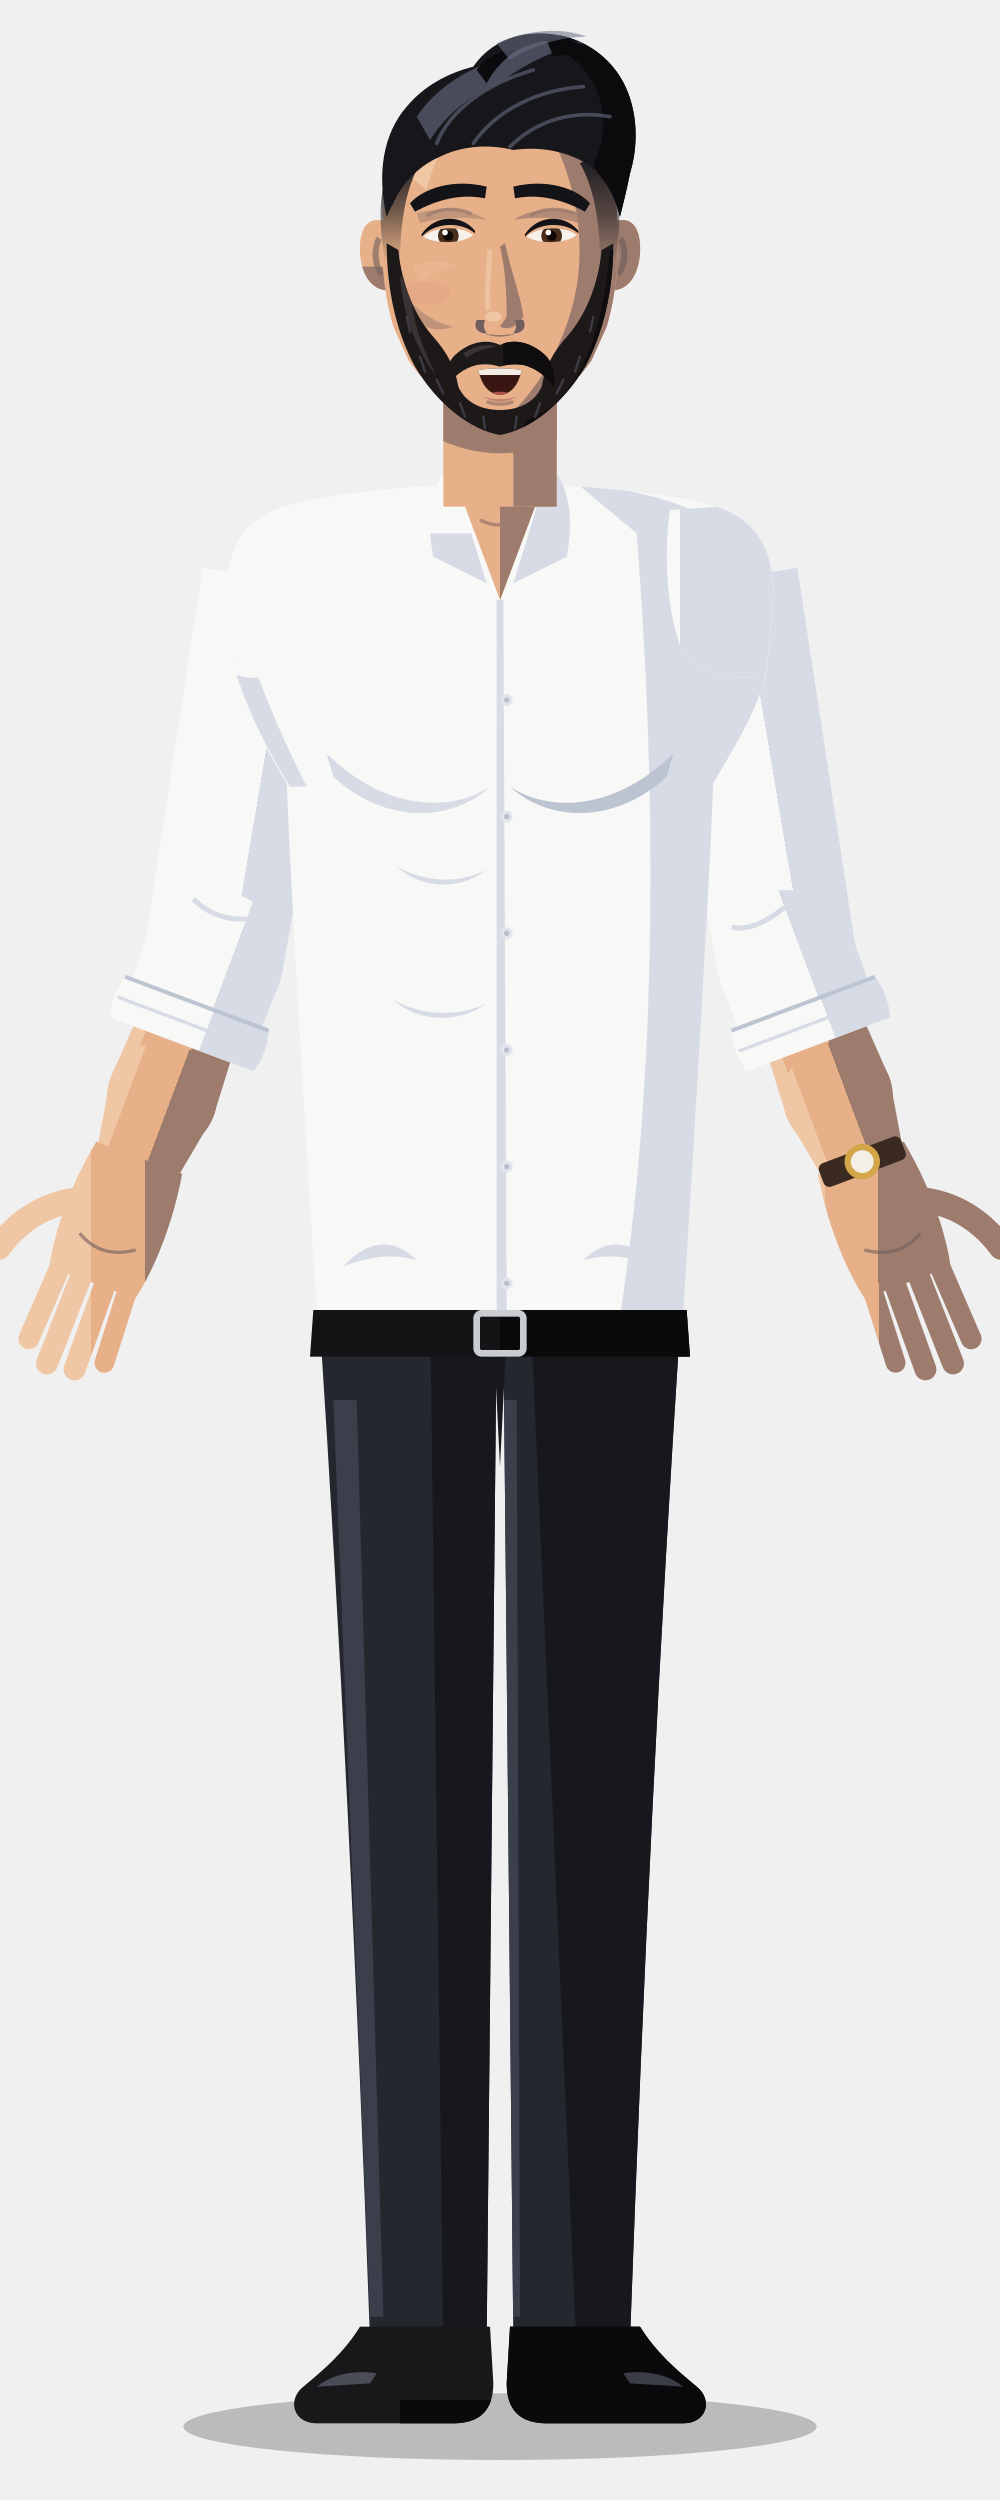
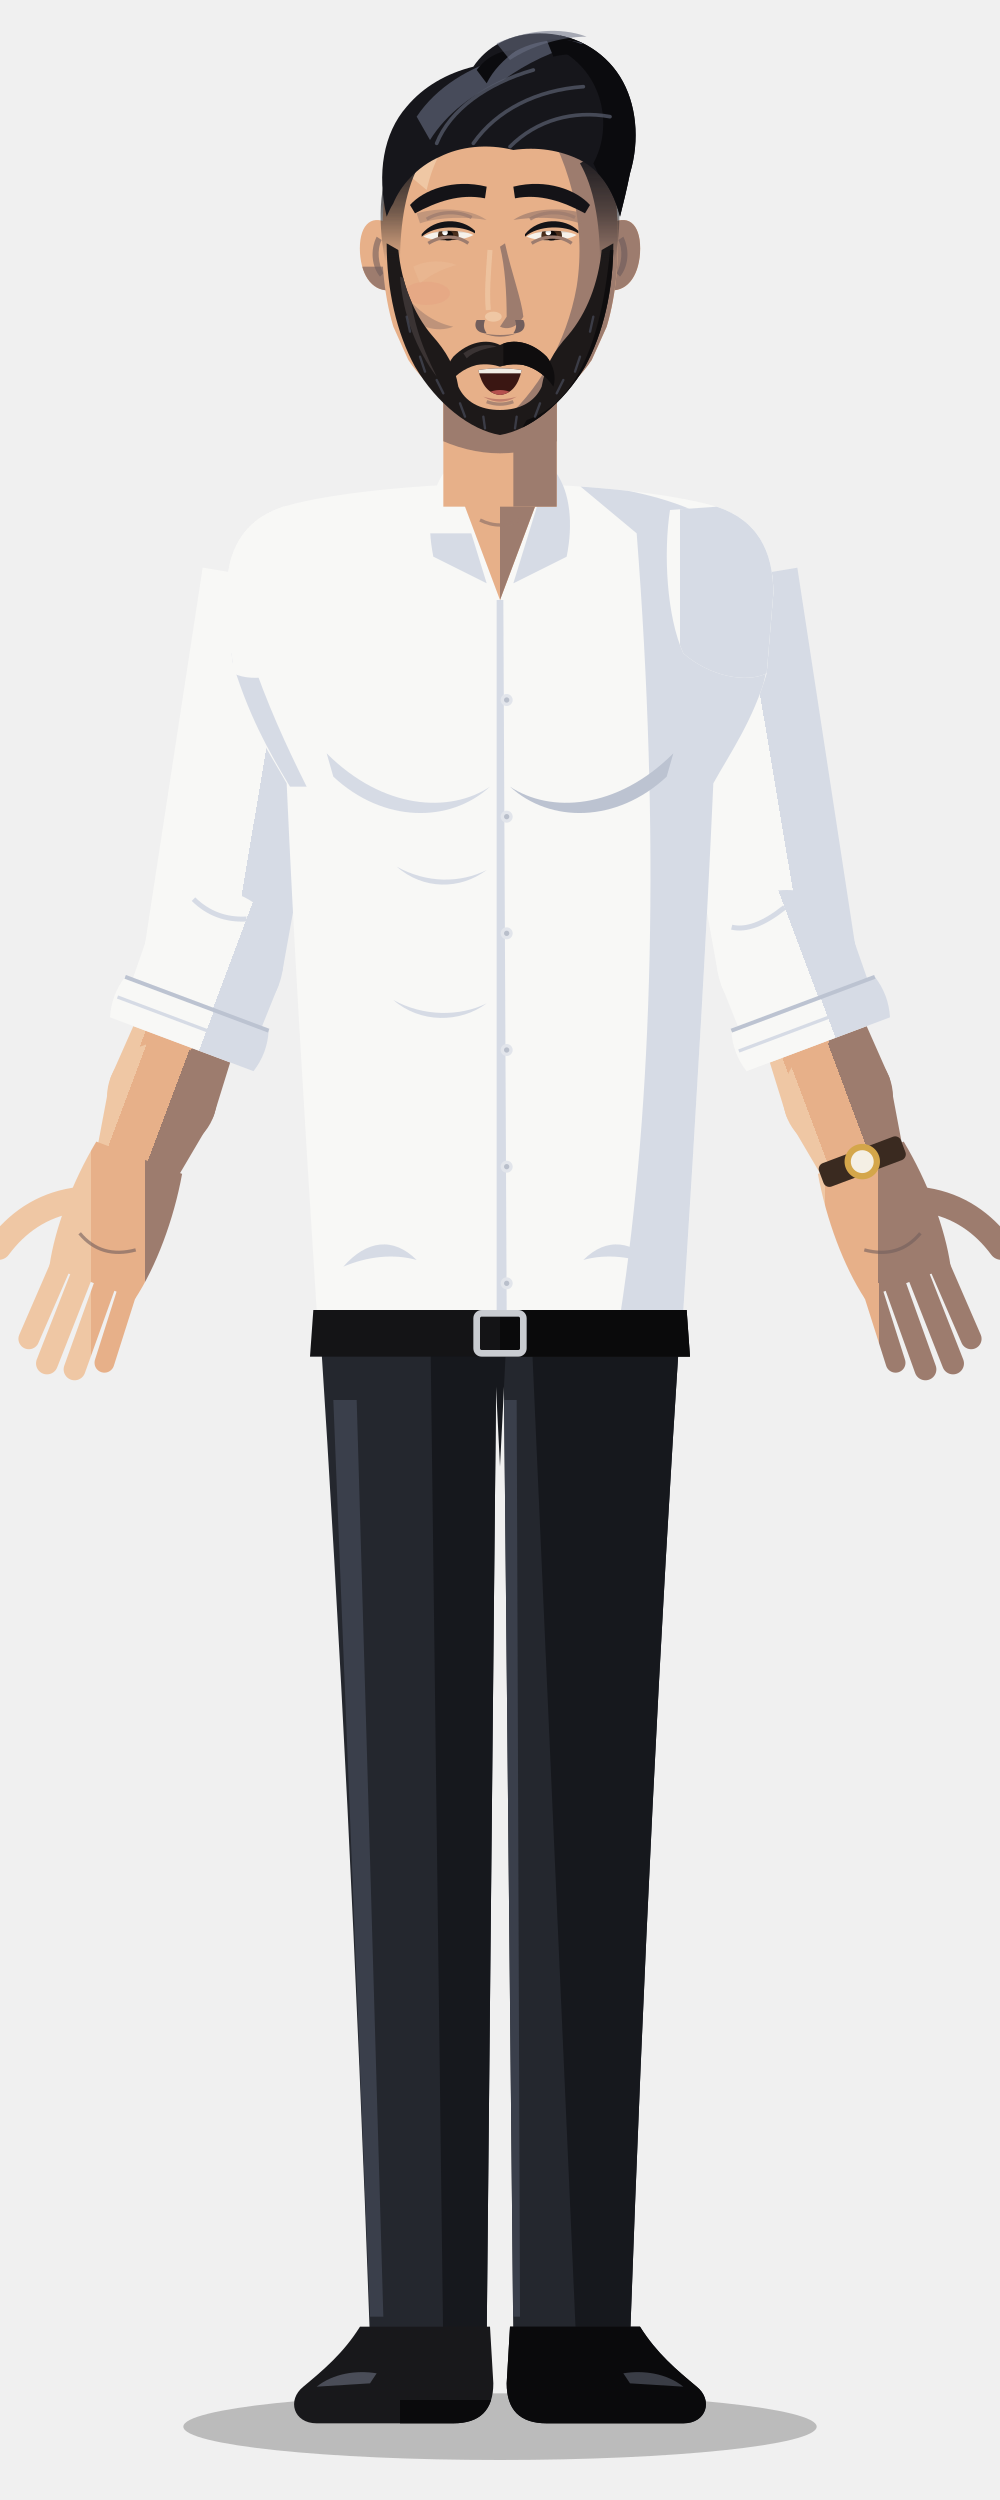
<svg xmlns="http://www.w3.org/2000/svg" viewBox="0 0 600 1500" width="600" height="1500">
  <defs>
    <linearGradient id="fade" x1="0" y1="0" x2="0" y2="1">
      <stop offset="0" stop-color="#16161b" stop-opacity="1" />
      <stop offset="0.55" stop-color="#16161b" stop-opacity="0.55" />
      <stop offset="1" stop-color="#16161b" stop-opacity="0" />
    </linearGradient>
    <clipPath id="c1">
      <path d="M192,796 L298,796 L292,1404 L222,1404 C214,1180 204,980 192,796 Z" />
    </clipPath>
    <clipPath id="c2">
      <path d="M 408,796 L 302,796 L 308,1404 L 378,1404 C 386,1180 396,980 408,796 Z" />
    </clipPath>
    <clipPath id="c3">
      <path d="M216,1396 L294,1396 L296,1430 C296,1446 288,1454 272,1454 L190,1454 C176,1454 172,1440 182,1432 C194,1422 206,1412 216,1396 Z" />
    </clipPath>
    <clipPath id="c4">
      <path d="M 384,1396 L 306,1396 L 304,1430 C 304,1446 312,1454 328,1454 L 410,1454 C 424,1454 428,1440 418,1432 C 406,1422 394,1412 384,1396 Z" />
    </clipPath>
    <linearGradient id="g5" gradientUnits="userSpaceOnUse" x1="73.1" y1="631.2" x2="133.1" y2="653.7">
      <stop offset="0" stop-color="#efc7a4" />
      <stop offset="0.14" stop-color="#efc7a4" />
      <stop offset="0.14" stop-color="#e7b089" />
      <stop offset="0.6" stop-color="#e7b089" />
      <stop offset="0.6" stop-color="#9d7c6e" />
      <stop offset="1" stop-color="#9d7c6e" />
    </linearGradient>
    <linearGradient id="g6" gradientUnits="userSpaceOnUse" x1="60.4" y1="678.0" x2="111.9" y2="697.3">
      <stop offset="0" stop-color="#efc7a4" />
      <stop offset="0.14" stop-color="#efc7a4" />
      <stop offset="0.14" stop-color="#e7b089" />
      <stop offset="0.6" stop-color="#e7b089" />
      <stop offset="0.6" stop-color="#9d7c6e" />
      <stop offset="1" stop-color="#9d7c6e" />
    </linearGradient>
    <linearGradient id="g7" gradientUnits="userSpaceOnUse" x1="104.1" y1="454.8" x2="189.9" y2="469.2">
      <stop offset="0" stop-color="#f8f8f6" />
      <stop offset="0.62" stop-color="#f8f8f6" />
      <stop offset="0.62" stop-color="#d6dbe5" />
      <stop offset="1" stop-color="#d6dbe5" />
    </linearGradient>
    <linearGradient id="g8" gradientUnits="userSpaceOnUse" x1="81.9" y1="580.6" x2="159.7" y2="609.8">
      <stop offset="0" stop-color="#f8f8f6" />
      <stop offset="0.62" stop-color="#f8f8f6" />
      <stop offset="0.62" stop-color="#d6dbe5" />
      <stop offset="1" stop-color="#d6dbe5" />
    </linearGradient>
    <linearGradient id="g9" gradientUnits="userSpaceOnUse" x1="70.5" y1="598.2" x2="156.7" y2="630.6">
      <stop offset="0" stop-color="#f8f8f6" />
      <stop offset="0.62" stop-color="#f8f8f6" />
      <stop offset="0.62" stop-color="#d6dbe5" />
      <stop offset="1" stop-color="#d6dbe5" />
    </linearGradient>
    <linearGradient id="g10" gradientUnits="userSpaceOnUse" x1="-26.2" y1="9.8" x2="26.2" y2="-9.8">
      <stop offset="0" stop-color="#efc7a4" />
      <stop offset="0.14" stop-color="#efc7a4" />
      <stop offset="0.14" stop-color="#e7b089" />
      <stop offset="0.6" stop-color="#e7b089" />
      <stop offset="0.6" stop-color="#9d7c6e" />
      <stop offset="1" stop-color="#9d7c6e" />
    </linearGradient>
    <linearGradient id="g11" gradientUnits="userSpaceOnUse" x1="466.9" y1="653.7" x2="526.9" y2="631.2">
      <stop offset="0" stop-color="#efc7a4" />
      <stop offset="0.14" stop-color="#efc7a4" />
      <stop offset="0.14" stop-color="#e7b089" />
      <stop offset="0.6" stop-color="#e7b089" />
      <stop offset="0.6" stop-color="#9d7c6e" />
      <stop offset="1" stop-color="#9d7c6e" />
    </linearGradient>
    <linearGradient id="g12" gradientUnits="userSpaceOnUse" x1="488.1" y1="697.3" x2="539.6" y2="678.0">
      <stop offset="0" stop-color="#efc7a4" />
      <stop offset="0.14" stop-color="#efc7a4" />
      <stop offset="0.14" stop-color="#e7b089" />
      <stop offset="0.6" stop-color="#e7b089" />
      <stop offset="0.6" stop-color="#9d7c6e" />
      <stop offset="1" stop-color="#9d7c6e" />
    </linearGradient>
    <linearGradient id="g13" gradientUnits="userSpaceOnUse" x1="410.1" y1="469.2" x2="495.9" y2="454.8">
      <stop offset="0" stop-color="#f8f8f6" />
      <stop offset="0.62" stop-color="#f8f8f6" />
      <stop offset="0.62" stop-color="#d6dbe5" />
      <stop offset="1" stop-color="#d6dbe5" />
    </linearGradient>
    <linearGradient id="g14" gradientUnits="userSpaceOnUse" x1="440.3" y1="609.8" x2="518.1" y2="580.6">
      <stop offset="0" stop-color="#f8f8f6" />
      <stop offset="0.62" stop-color="#f8f8f6" />
      <stop offset="0.62" stop-color="#d6dbe5" />
      <stop offset="1" stop-color="#d6dbe5" />
    </linearGradient>
    <linearGradient id="g15" gradientUnits="userSpaceOnUse" x1="443.3" y1="630.6" x2="529.5" y2="598.2">
      <stop offset="0" stop-color="#f8f8f6" />
      <stop offset="0.62" stop-color="#f8f8f6" />
      <stop offset="0.62" stop-color="#d6dbe5" />
      <stop offset="1" stop-color="#d6dbe5" />
    </linearGradient>
    <linearGradient id="g16" gradientUnits="userSpaceOnUse" x1="26.2" y1="-9.8" x2="-26.2" y2="9.8">
      <stop offset="0" stop-color="#efc7a4" />
      <stop offset="0.14" stop-color="#efc7a4" />
      <stop offset="0.14" stop-color="#e7b089" />
      <stop offset="0.6" stop-color="#e7b089" />
      <stop offset="0.6" stop-color="#9d7c6e" />
      <stop offset="1" stop-color="#9d7c6e" />
    </linearGradient>
    <clipPath id="c17">
      <path d="M300,290 C268,290 204,294 170,304 C146,312 136,330 136,356 L140,404 C148,432 162,452 172,470 C176,560 182,660 190,786 L410,786 C418,660 424,560 428,470 C438,452 452,432 460,404 L464,356 C464,330 454,312 430,304 C396,294 332,290 300,290 Z" />
    </clipPath>
    <clipPath id="c18">
      <path d="M276,296 L324,296 L300,360 Z" />
    </clipPath>
    <clipPath id="c19">
      <path d="M266,284 C258,296 256,314 260,334 L292,350 L276,298 Z" />
    </clipPath>
    <clipPath id="c20">
      <path d="M 334,284 C 342,296 344,314 340,334 L 308,350 L 324,298 Z" />
    </clipPath>
    <clipPath id="c21">
      <path d="M188,786 L412,786 L414,814 L186,814 Z" />
    </clipPath>
    <clipPath id="c22">
      <path d="M170,304 C146,312 136,330 136,356 L140,404 C152,410 174,406 190,392 C200,370 202,332 198,306 Z" />
    </clipPath>
    <clipPath id="c23">
      <path d="M 430,304 C 454,312 464,330 464,356 L 460,404 C 448,410 426,406 410,392 C 400,370 398,332 402,306 Z" />
    </clipPath>
    <clipPath id="c24">
      <path d="M233,134 C222,128 215,136 216,152 C217,166 224,176 236,174 Z" />
    </clipPath>
    <clipPath id="c25">
      <path d="M 367,134 C 378,128 385,136 384,152 C 383,166 376,176 364,174 Z" />
    </clipPath>
    <clipPath id="c26">
      <path d="M266,220 L266,304 L334,304 L334,220 Z" />
    </clipPath>
    <clipPath id="c27">
      <path d="M300,64 C341,64 369,88 370,126 C372,152 370,176 364,196 L355,216 C343,234 324,247 300,249 C276,247 257,234 245,216 L236,196 C230,176 228,152 230,126 C231,88 259,64 300,64 Z" />
    </clipPath>
    <clipPath id="c28">
-       <path d="M254,142 C261,135.5 277,135.5 284,141 C277,146.55 261,146.55 254,142 Z" />
+       <path d="M254,142 C261,137.5 277,137.5 284,141 C277,145.15 261,145.15 254,142 Z" />
    </clipPath>
    <clipPath id="c29">
-       <path d="M316,142 C323,135.5 339,135.5 346,141 C339,146.55 323,146.55 316,142 Z" />
+       <path d="M316,142 C323,137.5 339,137.5 346,141 C339,145.15 323,145.15 316,142 Z" />
    </clipPath>
    <clipPath id="c30">
      <path d="M232,146 C232,174 238,200 249,220 C262,242 282,258 300,261 C318,258 338,242 351,220 C362,200 368,174 368,146 L361,150 C359,170 352,188 341,201 C332,211 327,220 325,232 C321,241 312,246 300,246 C288,246 279,241 275,232 C273,220 268,211 259,201 C248,188 241,170 239,150 Z" />
    </clipPath>
    <clipPath id="c31">
      <path d="M272,214 C281,205 292,203 300,207 C308,203 319,205 328,214 C332,219 334,226 332,232 C328,226 322,221 314,219 C308,218 303,219 300,220 C297,219 292,218 286,219 C278,221 272,226 268,232 C266,226 268,219 272,214 Z" />
    </clipPath>
    <clipPath id="c32">
      <path d="M287,222 Q300,220 313,222 Q310,236 300,237 Q290,236 287,222 Z" />
    </clipPath>
    <clipPath id="c33">
      <path d="M232,130 C226,104 230,80 244,64 C254,52 268,44 284,40 C292,28 306,20 324,20 C344,20 362,30 372,46 C382,62 384,84 378,104 C376,114 374,122 372,130 C368,114 360,102 348,96 C336,90 322,88 308,90 C292,86 276,88 264,94 C250,100 240,112 236,122 C234,125 233,128 232,130 Z" />
    </clipPath>
  </defs>
  <ellipse cx="300" cy="1456" rx="190" ry="20" fill="#000" opacity="0.22" />
  <path d="M192,796 L298,796 L292,1404 L222,1404 C214,1180 204,980 192,796 Z" fill="#24272e" />
  <g clip-path="url(#c1)">
    <path d="M258,780 L304,780 L300,1412 L266,1412 Z" fill="#16181d" />
    <path d="M200,840 L214,840 L230,1390 L222,1390 Z" fill="#3a3f4b" />
  </g>
  <path d="M 408,796 L 302,796 L 308,1404 L 378,1404 C 386,1180 396,980 408,796 Z" fill="#24272e" />
  <g clip-path="url(#c2)">
    <path d="M318,780 L420,780 L420,1412 L346,1412 Z" fill="#16181d" />
    <path d="M 310,840 L 302,840 L 306,1390 L 312,1390 Z" fill="#3a3f4b" />
  </g>
  <path d="M296,800 L300,880 L304,800 Z" fill="#16181d" />
  <path d="M216,1396 L294,1396 L296,1430 C296,1446 288,1454 272,1454 L190,1454 C176,1454 172,1440 182,1432 C194,1422 206,1412 216,1396 Z" fill="#18181b" />
  <g clip-path="url(#c3)">
    <path d="M240,1440 L300,1440 L300,1460 L240,1460 Z" fill="#0a0a0c" />
    <path d="M190,1432 C200,1424 214,1422 226,1424 L222,1430 Z" fill="#4a4d58" />
  </g>
  <path d="M 384,1396 L 306,1396 L 304,1430 C 304,1446 312,1454 328,1454 L 410,1454 C 424,1454 428,1440 418,1432 C 406,1422 394,1412 384,1396 Z" fill="#18181b" />
  <g clip-path="url(#c4)">
    <path d="M300,1380 L440,1380 L440,1460 L300,1460 Z" fill="#0a0a0c" />
    <path d="M 410,1432 C 400,1424 386,1422 374,1424 L 378,1430 Z" fill="#3a3d46" />
  </g>
  <path d="M80.0,615.7 L66.3,646.7 L128.1,669.8 L138.1,637.5 Z" fill="url(#g5)" />
  <circle cx="97.2" cy="658.3" r="33.0" fill="url(#g6)" />
  <path d="M66.3,646.7 L54.5,709.4 L95.7,724.8 L128.1,669.8 Z" fill="url(#g6)" />
  <path d="M121.6,340.6 L86.6,569.1 L169.4,582.9 L210.4,355.4 Z" fill="url(#g7)" />
  <circle cx="128.0" cy="576.0" r="42.0" fill="url(#g8)" />
  <path d="M88.7,561.3 L75.2,600.0 L152.0,628.8 L167.3,590.7 Z" fill="url(#g8)" />
  <path d="M161.2,618.4 Q160.4,632.0 152.1,642.7 L66.0,610.4 Q66.8,596.8 75.1,586.1 Z" fill="url(#g9)" />
  <path d="M161.2,618.4 L75.1,586.1" stroke="#bcc3d1" stroke-width="2.4" />
  <path d="M156.7,630.6 L70.5,598.2" stroke="#d6dbe5" stroke-width="2" />
  <path d="M116.1,539.5 q13.1,12.9 31.8,11.9" fill="none" stroke="#d6dbe5" stroke-width="3" />
  <g transform="translate(80.0,704.0) rotate(20.6)">
    <g transform="scale(1.25,1.25)">
      <path d="M-22,-8 C-26,14 -26,38 -22,56 L22,56 C26,38 26,14 22,-8 Z" fill="url(#g10)" />
      <path d="M-17,52 L-19.0,92" stroke="url(#g10)" stroke-width="10" stroke-linecap="round" />
      <path d="M-6,52 L-6.7,100" stroke="url(#g10)" stroke-width="10.5" stroke-linecap="round" />
      <path d="M6,52 L6.7,98" stroke="url(#g10)" stroke-width="10.5" stroke-linecap="round" />
      <path d="M17,52 L19.0,90" stroke="url(#g10)" stroke-width="9.5" stroke-linecap="round" />
      <path d="M-22,22 C-36,30 -44,42 -48,56" stroke="url(#g10)" stroke-width="12" stroke-linecap="round" fill="none" />
      <path d="M-14,36 Q0,44 14,34" fill="none" stroke="#725e5c" stroke-width="1.6" opacity="0.6" />
    </g>
  </g>
  <path d="M461.9,637.5 L471.9,669.8 L533.7,646.7 L520.0,615.7 Z" fill="url(#g11)" />
  <circle cx="502.8" cy="658.3" r="33.0" fill="url(#g12)" />
  <path d="M471.9,669.8 L504.3,724.8 L545.5,709.4 L533.7,646.7 Z" fill="url(#g12)" />
  <path d="M389.6,355.4 L430.6,582.9 L513.4,569.1 L478.4,340.6 Z" fill="url(#g13)" />
  <circle cx="472.0" cy="576.0" r="42.0" fill="url(#g14)" />
  <path d="M432.7,590.7 L448.0,628.8 L524.8,600.0 L511.3,561.3 Z" fill="url(#g14)" />
  <path d="M524.9,586.1 Q533.2,596.8 534.0,610.4 L447.9,642.7 Q439.6,632.0 438.8,618.4 Z" fill="url(#g15)" />
  <path d="M524.9,586.1 L438.8,618.4" stroke="#bcc3d1" stroke-width="2.4" />
  <path d="M529.5,598.2 L443.3,630.6" stroke="#d6dbe5" stroke-width="2" />
  <path d="M439.0,556.3 q13.1,3.1 31.8,-11.9" fill="none" stroke="#d6dbe5" stroke-width="3" />
  <g transform="translate(520.0,704.0) rotate(-20.6)">
    <g transform="scale(-1.25,1.25)">
      <path d="M-22,-8 C-26,14 -26,38 -22,56 L22,56 C26,38 26,14 22,-8 Z" fill="url(#g16)" />
      <path d="M-17,52 L-19.0,92" stroke="url(#g16)" stroke-width="10" stroke-linecap="round" />
      <path d="M-6,52 L-6.7,100" stroke="url(#g16)" stroke-width="10.5" stroke-linecap="round" />
      <path d="M6,52 L6.7,98" stroke="url(#g16)" stroke-width="10.5" stroke-linecap="round" />
      <path d="M17,52 L19.0,90" stroke="url(#g16)" stroke-width="9.5" stroke-linecap="round" />
      <path d="M-22,22 C-36,30 -44,42 -48,56" stroke="url(#g16)" stroke-width="12" stroke-linecap="round" fill="none" />
      <path d="M-14,36 Q0,44 14,34" fill="none" stroke="#725e5c" stroke-width="1.6" opacity="0.6" />
      <rect x="-21" y="-12" width="42" height="12" rx="3" fill="#3a2a20" />
      <circle cx="0" cy="-6" r="8.5" fill="#d4a64a" />
      <circle cx="0" cy="-6" r="5.5" fill="#f4efe4" />
    </g>
  </g>
  <path d="M300,290 C268,290 204,294 170,304 C146,312 136,330 136,356 L140,404 C148,432 162,452 172,470 C176,560 182,660 190,786 L410,786 C418,660 424,560 428,470 C438,452 452,432 460,404 L464,356 C464,330 454,312 430,304 C396,294 332,290 300,290 Z" fill="#f8f8f6" />
  <g clip-path="url(#c17)">
    <path d="M346,290 C406,296 466,316 464,374 C460,422 444,450 430,474 L414,790 L372,790 C392,660 396,500 382,320 Z" fill="#d6dbe5" />
    <path d="M138,392 C148,428 162,452 174,472 L184,472 C172,448 160,422 150,392 Z" fill="#d6dbe5" />
  </g>
  <path d="M196,452 C230,486 270,488 294,472 C270,494 230,494 200,466 Z" fill="#d6dbe5" />
  <path d="M404,452 C370,486 330,488 306,472 C330,494 370,494 400,466 Z" fill="#bcc3d1" />
  <path d="M236,600 C254,610 276,610 292,602 C276,614 252,614 236,600 Z" fill="#d6dbe5" />
  <path d="M206,760 C220,744 236,742 250,756 C236,752 220,754 206,760 Z" fill="#d6dbe5" />
  <path d="M350,756 C364,742 380,744 394,760 C380,754 364,752 350,756 Z" fill="#d6dbe5" />
  <path d="M238,520 C256,530 276,530 292,522 C276,534 254,534 238,520 Z" fill="#d6dbe5" />
  <path d="M276,296 L324,296 L300,360 Z" fill="#e7b089" />
  <g clip-path="url(#c18)">
    <path d="M300,290 L330,290 L300,364 Z" fill="#9d7c6e" />
  </g>
  <path d="M288,312 Q300,318 312,312" fill="none" stroke="#9d7c6e" stroke-width="2" opacity="0.8" />
  <path d="M266,284 C258,296 256,314 260,334 L292,350 L276,298 Z" fill="#f8f8f6" />
  <g clip-path="url(#c19)">
    <path d="M256,320 L292,320 L292,352 L256,352 Z" fill="#d6dbe5" />
  </g>
  <path d="M 334,284 C 342,296 344,314 340,334 L 308,350 L 324,298 Z" fill="#f8f8f6" />
  <g clip-path="url(#c20)">
    <path d="M 334,284 C 342,296 344,314 340,334 L 308,350 L 324,298 Z" fill="#d6dbe5" />
  </g>
  <path d="M268,286 Q300,280 332,286 L326,292 Q300,288 274,292 Z" fill="#d6dbe5" />
  <path d="M298,360 L302,360 L304,786 L298,786 Z" fill="#d6dbe5" />
  <circle cx="304" cy="420" r="3.6" fill="#e2e5eb" />
  <circle cx="304" cy="420" r="1.6" fill="#b9bfcb" />
  <circle cx="304" cy="490" r="3.6" fill="#e2e5eb" />
  <circle cx="304" cy="490" r="1.6" fill="#b9bfcb" />
  <circle cx="304" cy="560" r="3.6" fill="#e2e5eb" />
  <circle cx="304" cy="560" r="1.6" fill="#b9bfcb" />
  <circle cx="304" cy="630" r="3.6" fill="#e2e5eb" />
  <circle cx="304" cy="630" r="1.6" fill="#b9bfcb" />
  <circle cx="304" cy="700" r="3.6" fill="#e2e5eb" />
  <circle cx="304" cy="700" r="1.6" fill="#b9bfcb" />
  <circle cx="304" cy="770" r="3.6" fill="#e2e5eb" />
  <circle cx="304" cy="770" r="1.6" fill="#b9bfcb" />
  <path d="M188,786 L412,786 L414,814 L186,814 Z" fill="#141416" />
  <g clip-path="url(#c21)">
    <path d="M300,780 L420,780 L420,820 L300,820 Z" fill="#0a0a0b" />
  </g>
  <rect x="286" y="788" width="28" height="24" rx="3" fill="none" stroke="#c9ccd1" stroke-width="4" />
  <path d="M170,304 C146,312 136,330 136,356 L140,404 C152,410 174,406 190,392 C200,370 202,332 198,306 Z" fill="#f8f8f6" />
  <path d="M 430,304 C 454,312 464,330 464,356 L 460,404 C 448,410 426,406 410,392 C 400,370 398,332 402,306 Z" fill="#f8f8f6" />
  <g clip-path="url(#c23)">
    <path d="M408,290 L470,290 L470,420 L408,420 Z" fill="#d6dbe5" />
  </g>
  <path d="M233,134 C222,128 215,136 216,152 C217,166 224,176 236,174 Z" fill="#e7b089" />
  <g clip-path="url(#c24)">
    <path d="M200,160 L240,160 L240,190 L200,190 Z" fill="#9d7c6e" />
  </g>
  <path d="M 367,134 C 378,128 385,136 384,152 C 383,166 376,176 364,174 Z" fill="#e7b089" />
  <g clip-path="url(#c25)">
    <path d="M360,120 L400,120 L400,190 L360,190 Z" fill="#9d7c6e" />
  </g>
  <path d="M226,142 C222,150 223,160 228,166 L230,164 C227,158 226,150 229,144 Z" fill="#725e5c" opacity="0.6" />
  <path d="M 374,142 C 378,150 377,160 372,166 L 370,164 C 373,158 374,150 371,144 Z" fill="#725e5c" opacity="0.7" />
  <path d="M266,220 L266,304 L334,304 L334,220 Z" fill="#e7b089" />
  <g clip-path="url(#c26)">
    <path d="M308,210 L340,210 L340,310 L308,310 Z" fill="#9d7c6e" />
    <path d="M260,210 L340,210 L340,262 Q300,282 260,262 Z" fill="#9d7c6e" />
  </g>
  <path d="M300,64 C341,64 369,88 370,126 C372,152 370,176 364,196 L355,216 C343,234 324,247 300,249 C276,247 257,234 245,216 L236,196 C230,176 228,152 230,126 C231,88 259,64 300,64 Z" fill="#e7b089" />
  <g clip-path="url(#c27)">
    <path d="M318,60 C352,70 376,96 376,130 C378,170 368,204 350,228 C336,244 318,252 300,254 C322,236 340,206 346,172 C352,134 342,94 318,60 Z" fill="#9d7c6e" />
    <path d="M244,104 C250,86 264,74 282,70 C268,82 260,96 256,114 Z" fill="#efc7a4" />
  </g>
  <path d="M248,160 C256,156 266,156 274,159 C266,161 258,165 252,170 Z" fill="#efc7a4" opacity="0.25" />
  <path d="M244,178 C252,188 262,194 272,196 C262,200 250,196 244,188 Z" fill="#9d7c6e" opacity="0.55" />
  <ellipse cx="256" cy="176" rx="14" ry="7" fill="#e07e70" opacity="0.14" />
-   <path d="M246,122 C254,113 272,107 292,112 L291,119 C276,116 262,120 249,127 Z" fill="#141317" />
-   <path d="M 354,122 C 346,113 328,107 308,112 L 309,119 C 324,116 338,120 351,127 Z" fill="#141317" />
+   <path d="M246,123 C254,114 272,107 292,112 L291,119 C276,116 262,121 249,128 Z" fill="#141317" />
+   <path d="M 354,123 C 346,114 328,107 308,112 L 309,119 C 324,116 338,121 351,128 Z" fill="#141317" />
  <path d="M250,128 C264,124 282,125 292,132 C280,130 264,130 252,134 Z" fill="#9d7c6e" opacity="0.5" />
  <path d="M 350,128 C 336,124 318,125 308,132 C 320,130 336,130 348,134 Z" fill="#9d7c6e" opacity="0.7" />
-   <path d="M254,142 C261,135.5 277,135.5 284,141 C277,146.55 261,146.55 254,142 Z" fill="#f6f1ea" />
+   <path d="M254,142 C261,137.5 277,137.5 284,141 C277,145.15 261,145.15 254,142 Z" fill="#f6f1ea" />
  <g clip-path="url(#c28)">
    <circle cx="269" cy="141.5" r="6.2" fill="#4a2e1c" />
    <circle cx="269" cy="141.5" r="3" fill="#0e0907" />
    <circle cx="267" cy="139.5" r="1.7" fill="#fff" />
-     <rect x="249" y="120" width="40" height="17.5" fill="#000" opacity="0.14" />
-   </g>
-   <path d="M253,142 C261,133.0 277,133.0 285,140 L285,138.5 C277,128.5 261,128.5 253,140.5 Z" fill="#141317" />
-   <path d="M256,129.5 C264,124.5 275,124.5 283,128.5" fill="none" stroke="#9d7c6e" stroke-width="2" opacity="0.8" />
-   <path d="M316,142 C323,135.5 339,135.5 346,141 C339,146.55 323,146.55 316,142 Z" fill="#f6f1ea" />
+     <rect x="249" y="120" width="40" height="19.5" fill="#000" opacity="0.14" />
+   </g>
+   <path d="M253,142 C261,135.0 277,135.0 285,140 L285,138.5 C277,130.5 261,130.5 253,140.5 Z" fill="#141317" />
+   <path d="M256,131.5 C264,126.5 275,126.5 283,130.5" fill="none" stroke="#9d7c6e" stroke-width="2" opacity="0.8" />
+   <path d="M257,146 C265,141 274,141 281,146" fill="none" stroke="#9d7c6e" stroke-width="2" />
+   <path d="M316,142 C323,137.5 339,137.5 346,141 C339,145.15 323,145.15 316,142 Z" fill="#f6f1ea" />
  <g clip-path="url(#c29)">
    <circle cx="331" cy="141.5" r="6.2" fill="#4a2e1c" />
    <circle cx="331" cy="141.5" r="3" fill="#0e0907" />
    <circle cx="329" cy="139.5" r="1.7" fill="#fff" />
-     <rect x="311" y="120" width="40" height="17.5" fill="#000" opacity="0.14" />
-   </g>
-   <path d="M315,142 C323,133.0 339,133.0 347,140 L347,138.5 C339,128.5 323,128.5 315,140.5 Z" fill="#141317" />
-   <path d="M318,129.5 C326,124.5 337,124.5 345,128.5" fill="none" stroke="#9d7c6e" stroke-width="2" opacity="0.8" />
+     <rect x="311" y="120" width="40" height="19.5" fill="#000" opacity="0.14" />
+   </g>
+   <path d="M315,142 C323,135.0 339,135.0 347,140 L347,138.5 C339,130.5 323,130.5 315,140.5 Z" fill="#141317" />
+   <path d="M318,131.5 C326,126.5 337,126.5 345,130.5" fill="none" stroke="#9d7c6e" stroke-width="2" opacity="0.8" />
+   <path d="M319,146 C327,141 336,141 343,146" fill="none" stroke="#9d7c6e" stroke-width="2" />
  <path d="M303,146 C307,164 313,180 314,190 C310,197 304,198 300,196 L304,190 C304,176 303,160 300,148 Z" fill="#9d7c6e" />
  <path d="M286,192 C284,196 286,200 292,200 C290,197 290,195 291,192 Z" fill="#725e5c" />
  <path d="M314,192 C316,196 314,200 308,200 C310,197 310,195 309,192 Z" fill="#725e5c" />
  <path d="M290,200 Q300,204 310,200 Q300,202 290,200 Z" fill="#725e5c" opacity="0.7" />
  <ellipse cx="296" cy="190" rx="5" ry="3" fill="#efc7a4" />
  <path d="M294,150 C293,164 292,176 293,186" fill="none" stroke="#efc7a4" stroke-width="3" opacity="0.8" />
  <path d="M232,146 C232,174 238,200 249,220 C262,242 282,258 300,261 C318,258 338,242 351,220 C362,200 368,174 368,146 L361,150 C359,170 352,188 341,201 C332,211 327,220 325,232 C321,241 312,246 300,246 C288,246 279,241 275,232 C273,220 268,211 259,201 C248,188 241,170 239,150 Z" fill="#1d1919" />
  <g clip-path="url(#c30)">
    <path d="M316,252 C340,244 360,216 366,150 L380,150 L380,280 L300,280 Z" fill="#0f0d0e" />
    <path d="M240,166 C242,190 250,210 262,226 C252,206 246,188 246,168 Z" fill="#3a3333" />
  </g>
  <path d="M252,214 l3,9" fill="none" stroke="#474b5a" stroke-width="1.4" stroke-linecap="round" stroke-linejoin="round" opacity="0.7" />
  <path d="M262,228 l4,8" fill="none" stroke="#474b5a" stroke-width="1.4" stroke-linecap="round" stroke-linejoin="round" opacity="0.7" />
  <path d="M276,242 l3,8" fill="none" stroke="#474b5a" stroke-width="1.4" stroke-linecap="round" stroke-linejoin="round" opacity="0.7" />
  <path d="M290,250 l1,7" fill="none" stroke="#474b5a" stroke-width="1.4" stroke-linecap="round" stroke-linejoin="round" opacity="0.7" />
  <path d="M244,190 l2,9" fill="none" stroke="#474b5a" stroke-width="1.4" stroke-linecap="round" stroke-linejoin="round" opacity="0.7" />
  <path d="M310,250 l-1,7" fill="none" stroke="#474b5a" stroke-width="1.4" stroke-linecap="round" stroke-linejoin="round" opacity="0.7" />
  <path d="M324,242 l-3,8" fill="none" stroke="#474b5a" stroke-width="1.4" stroke-linecap="round" stroke-linejoin="round" opacity="0.7" />
  <path d="M338,228 l-4,8" fill="none" stroke="#474b5a" stroke-width="1.4" stroke-linecap="round" stroke-linejoin="round" opacity="0.7" />
  <path d="M348,214 l-3,9" fill="none" stroke="#474b5a" stroke-width="1.4" stroke-linecap="round" stroke-linejoin="round" opacity="0.7" />
  <path d="M356,190 l-2,9" fill="none" stroke="#474b5a" stroke-width="1.4" stroke-linecap="round" stroke-linejoin="round" opacity="0.7" />
  <path d="M272,214 C281,205 292,203 300,207 C308,203 319,205 328,214 C332,219 334,226 332,232 C328,226 322,221 314,219 C308,218 303,219 300,220 C297,219 292,218 286,219 C278,221 272,226 268,232 C266,226 268,219 272,214 Z" fill="#1d1919" />
  <g clip-path="url(#c31)">
    <path d="M302,200 L340,200 L340,236 L302,236 Z" fill="#0f0d0e" />
    <path d="M278,212 C285,207 293,206 298,208 C291,209 284,211 280,215 Z" fill="#3a3333" />
  </g>
  <path d="M287,222 Q300,220 313,222 Q310,236 300,237 Q290,236 287,222 Z" fill="#3a1612" />
  <g clip-path="url(#c32)">
-     <rect x="280" y="218" width="40" height="7" fill="#f1ece4" />
-     <ellipse cx="300" cy="241" rx="10" ry="6" fill="#b4504e" />
+     <rect x="278" y="218" width="44" height="6" fill="#f1ece4" />
+     <ellipse cx="300" cy="240" rx="10" ry="6" fill="#b4504e" />
  </g>
  <path d="M290,238 Q300,244 310,238 Q300,241 290,238 Z" fill="#c27f6c" />
  <path d="M292,241 Q300,244 308,241" fill="none" stroke="#9d7c6e" stroke-width="2" opacity="0.8" />
  <path d="M231,156 C226,130 228,106 238,90 L252,98 C244,112 240,132 240,158 Z" fill="url(#fade)" />
  <path d="M 369,156 C 374,130 372,106 362,90 L 348,98 C 356,112 360,132 360,158 Z" fill="url(#fade)" />
  <path d="M232,130 C226,104 230,80 244,64 C254,52 268,44 284,40 C292,28 306,20 324,20 C344,20 362,30 372,46 C382,62 384,84 378,104 C376,114 374,122 372,130 C368,114 360,102 348,96 C336,90 322,88 308,90 C292,86 276,88 264,94 C250,100 240,112 236,122 C234,125 233,128 232,130 Z" fill="#16161b" />
  <g clip-path="url(#c33)">
    <path d="M336,18 C368,24 388,52 384,84 C382,104 376,118 372,132 L356,98 C368,76 362,44 336,30 Z" fill="#0b0b0e" />
    <path d="M250,70 C262,52 282,40 304,34 C318,24 336,22 350,26 C332,30 316,38 302,48 C284,56 268,68 258,84 Z" fill="#474b5a" />
  </g>
  <path d="M262,86 C270,66 292,50 320,42" fill="none" stroke="#5a5f70" stroke-width="2.2" stroke-linecap="round" stroke-linejoin="round" opacity="0.7" />
  <path d="M284,86 C298,66 322,54 350,52" fill="none" stroke="#5a5f70" stroke-width="2.2" stroke-linecap="round" stroke-linejoin="round" opacity="0.7" />
  <path d="M306,88 C322,72 344,66 366,70" fill="none" stroke="#5a5f70" stroke-width="2.2" stroke-linecap="round" stroke-linejoin="round" opacity="0.7" />
  <path d="M286,42 C292,34 300,30 310,30 C302,36 296,42 292,50 Z" fill="#0b0b0e" />
  <path d="M328,24 C340,22 352,26 360,34 C350,32 340,32 332,34 Z" fill="#0b0b0e" />
  <path d="M298,26 C316,18 336,16 352,22 C336,22 318,28 306,36 Z" fill="#6a7083" opacity="0.55" />
</svg>
